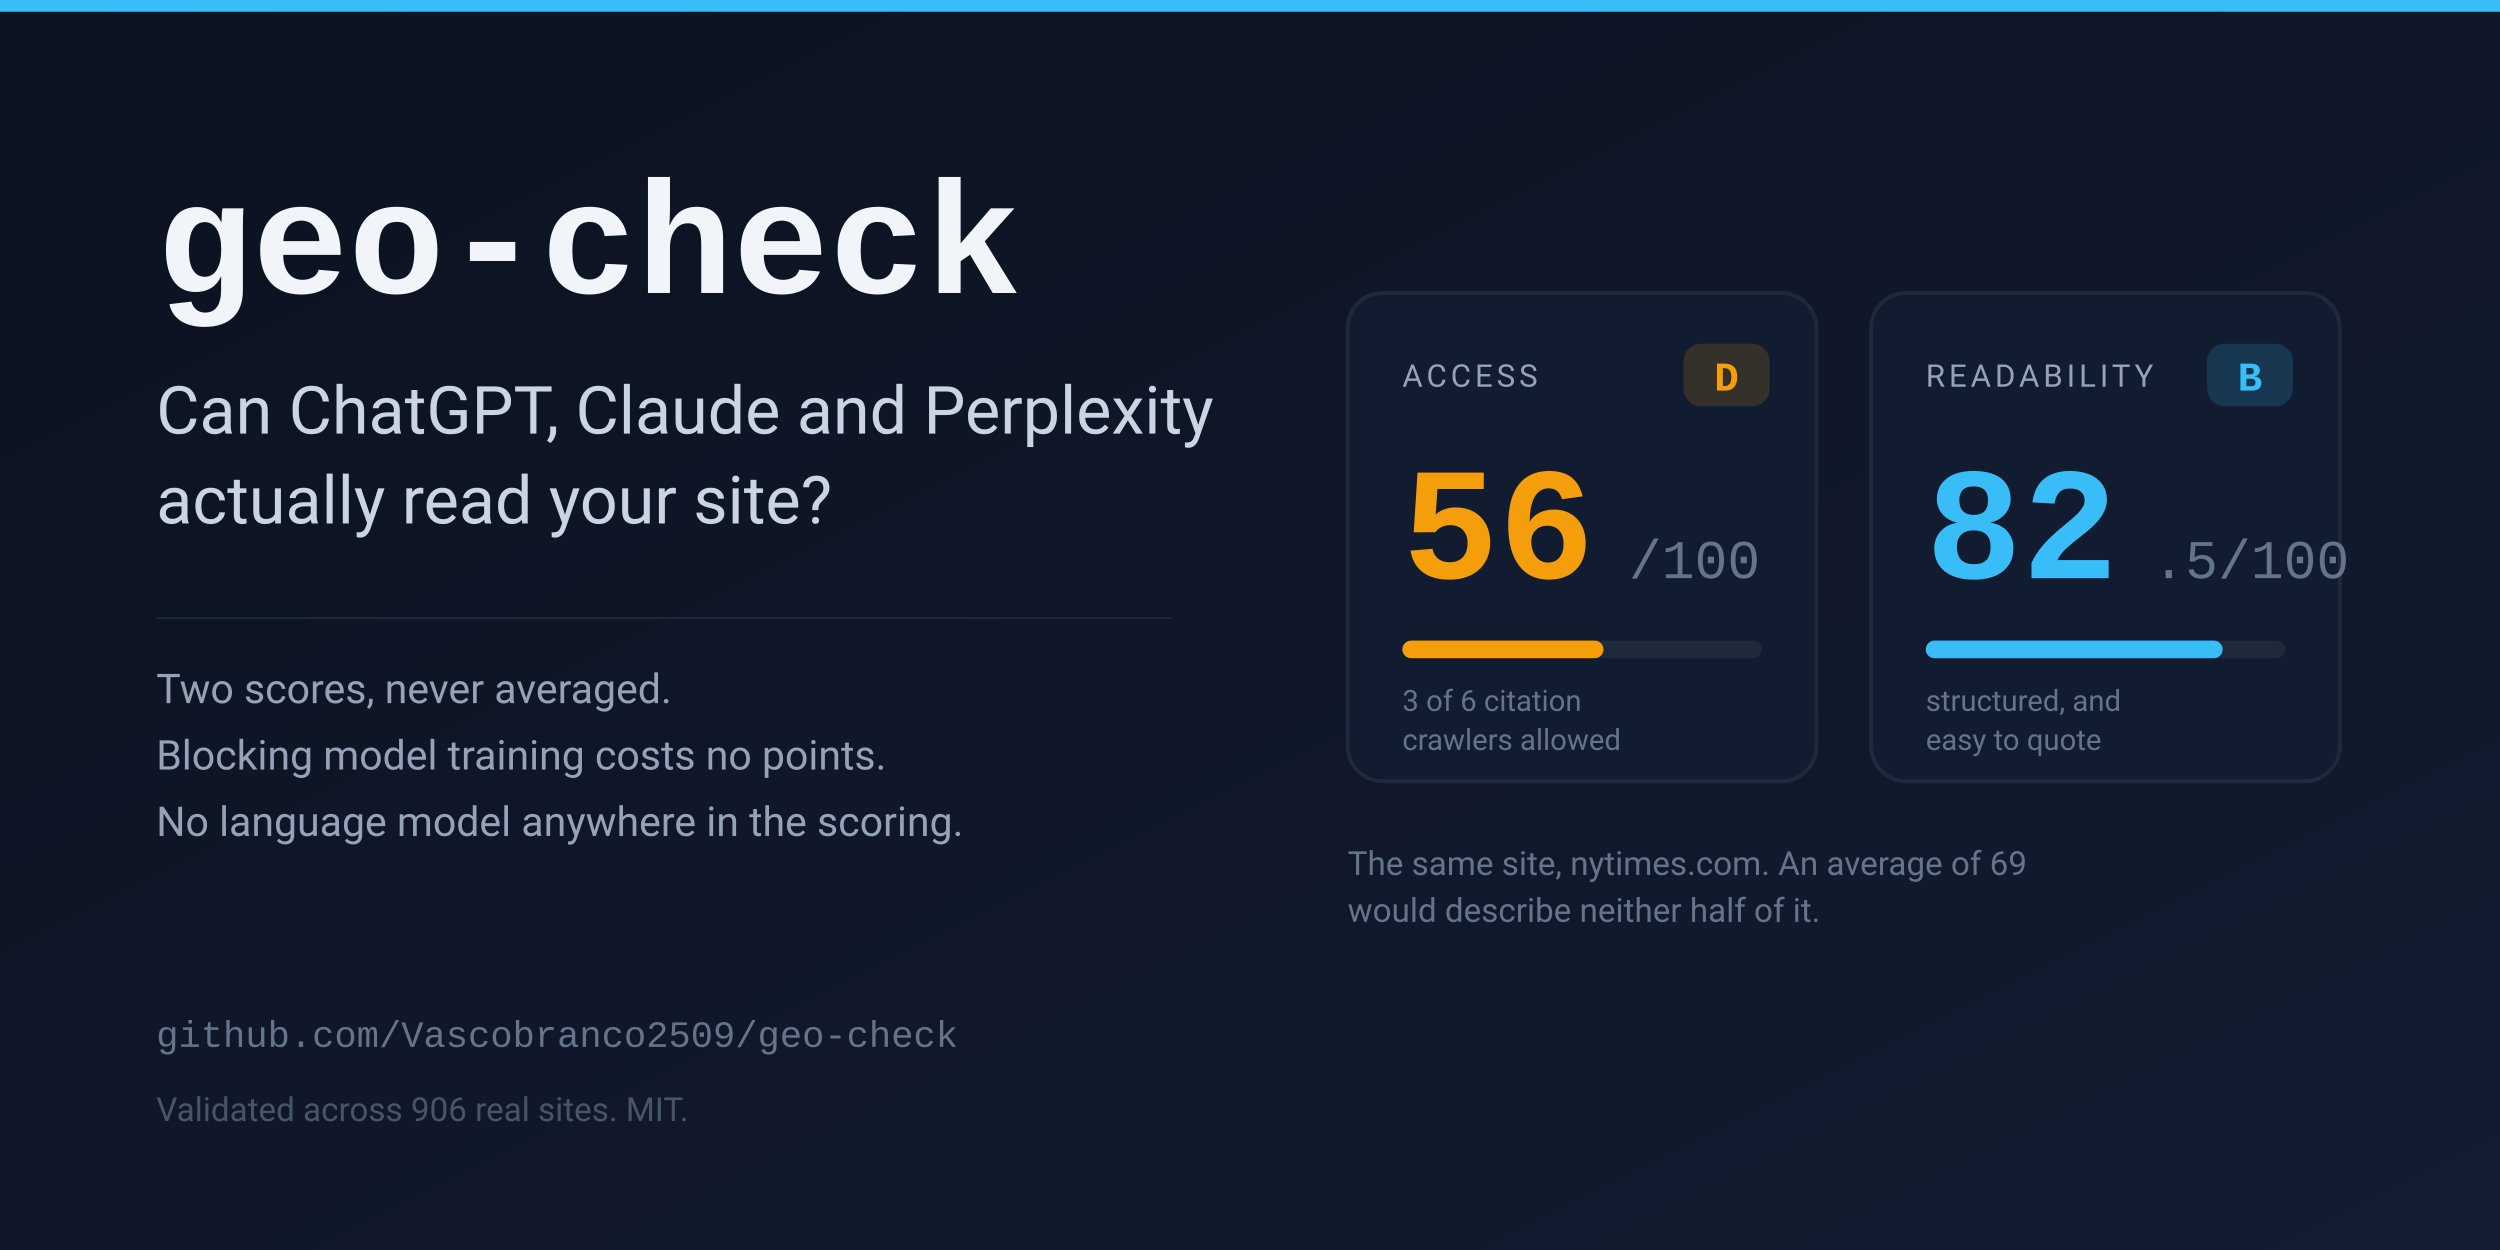
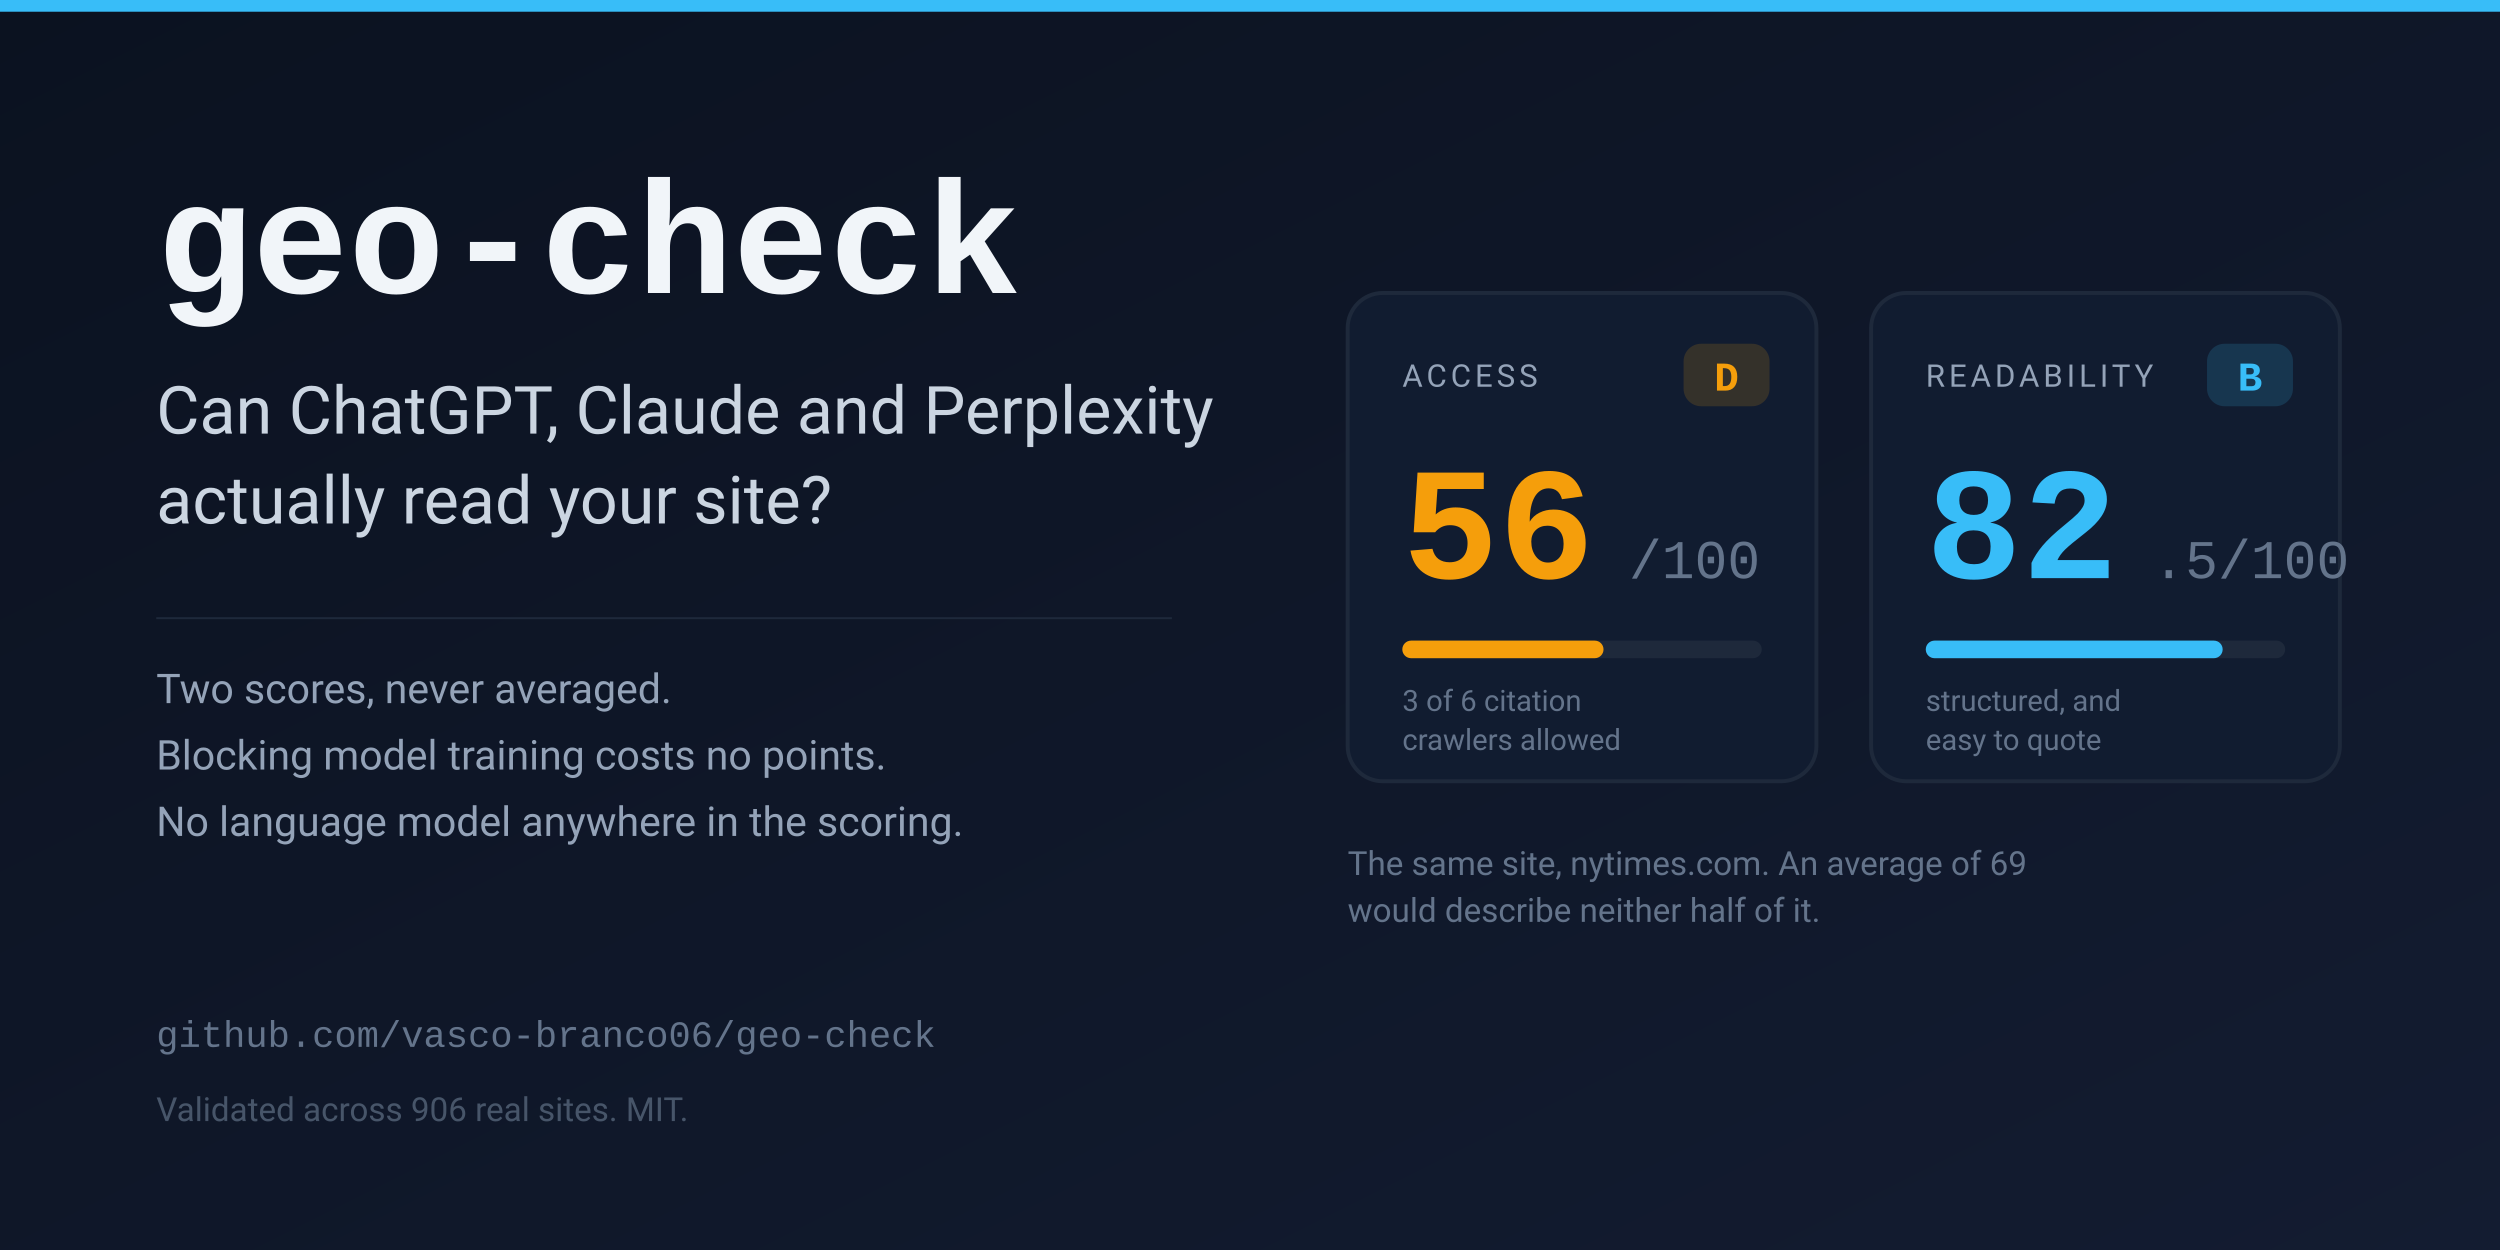
<svg xmlns="http://www.w3.org/2000/svg" viewBox="0 0 1280 640" width="1280" height="640" role="img" aria-label="geo-check. Is your site reachable and readable by AI crawlers? The New York Times scores 56 out of 100 on Access, grade D, and 82.5 out of 100 on Readability, grade B.">
  <defs>
    <linearGradient id="ground" x1="0" y1="0" x2="1" y2="1">
      <stop offset="0%" stop-color="#0b1220" />
      <stop offset="100%" stop-color="#131c31" />
    </linearGradient>
    <style>
      .sans { font-family: system-ui, -apple-system, "Segoe UI", Roboto, "Helvetica Neue", Arial, sans-serif; }
      .mono { font-family: ui-monospace, SFMono-Regular, "SF Mono", Menlo, Consolas, "Liberation Mono", monospace; }
    </style>
  </defs>
  <rect width="1280" height="640" fill="url(#ground)" />
  <rect x="0" y="0" width="1280" height="6" fill="#38bdf8" />
  <text class="mono" x="80" y="150" font-size="82" font-weight="700" fill="#f1f5f9">geo-check</text>
  <text class="sans" x="80" y="222" font-size="34" fill="#cbd5e1">Can ChatGPT, Claude and Perplexity</text>
  <text class="sans" x="80" y="268" font-size="34" fill="#cbd5e1">actually read your site?</text>
  <rect x="80" y="316" width="520" height="1" fill="#1e293b" />
  <text class="sans" x="80" y="360" font-size="21" fill="#94a3b8">Two scores, never averaged.</text>
  <text class="sans" x="80" y="394" font-size="21" fill="#94a3b8">Blocking model training costs no points.</text>
  <text class="sans" x="80" y="428" font-size="21" fill="#94a3b8">No language model anywhere in the scoring.</text>
-   <text class="mono" x="80" y="536" font-size="19" fill="#64748b">github.com/Vascobranco2509/geo-check</text>
+   <text class="mono" x="80" y="536" font-size="19" fill="#64748b">github.com/vasco-branco06/geo-check</text>
  <text class="sans" x="80" y="574" font-size="17" fill="#475569">Validated across 906 real sites. MIT.</text>
  <g transform="translate(690 150)">
    <rect x="0" y="0" width="240" height="250" rx="18" fill="#111c30" stroke="#1e293b" stroke-width="2" />
    <text class="sans" x="28" y="48" font-size="16" letter-spacing="2" fill="#94a3b8">ACCESS</text>
    <rect x="172" y="26" width="44" height="32" rx="9" fill="#f59e0b" opacity="0.16" />
    <text class="mono" x="194" y="50" font-size="21" font-weight="700" fill="#f59e0b" text-anchor="middle">D</text>
    <text class="mono" x="28" y="146" font-size="82" font-weight="700" fill="#f59e0b">56</text>
    <text class="mono" x="144" y="146" font-size="28" fill="#64748b">/100</text>
    <rect x="28" y="178" width="184" height="9" rx="4.5" fill="#1e293b" />
    <rect x="28" y="178" width="103" height="9" rx="4.5" fill="#f59e0b" />
    <text class="sans" x="28" y="214" font-size="15" fill="#64748b">3 of 6 citation</text>
    <text class="sans" x="28" y="234" font-size="15" fill="#64748b">crawlers allowed</text>
  </g>
  <g transform="translate(958 150)">
    <rect x="0" y="0" width="240" height="250" rx="18" fill="#111c30" stroke="#1e293b" stroke-width="2" />
    <text class="sans" x="28" y="48" font-size="16" letter-spacing="2" fill="#94a3b8">READABILITY</text>
    <rect x="172" y="26" width="44" height="32" rx="9" fill="#38bdf8" opacity="0.16" />
    <text class="mono" x="194" y="50" font-size="21" font-weight="700" fill="#38bdf8" text-anchor="middle">B</text>
    <text class="mono" x="28" y="146" font-size="82" font-weight="700" fill="#38bdf8">82</text>
    <text class="mono" x="144" y="146" font-size="28" fill="#64748b">.5/100</text>
    <rect x="28" y="178" width="184" height="9" rx="4.5" fill="#1e293b" />
    <rect x="28" y="178" width="152" height="9" rx="4.5" fill="#38bdf8" />
    <text class="sans" x="28" y="214" font-size="15" fill="#64748b">structured, and</text>
    <text class="sans" x="28" y="234" font-size="15" fill="#64748b">easy to quote</text>
  </g>
  <text class="sans" x="690" y="448" font-size="17" fill="#64748b">The same site, nytimes.com. An average of 69</text>
  <text class="sans" x="690" y="472" font-size="17" fill="#64748b">would describe neither half of it.</text>
</svg>
